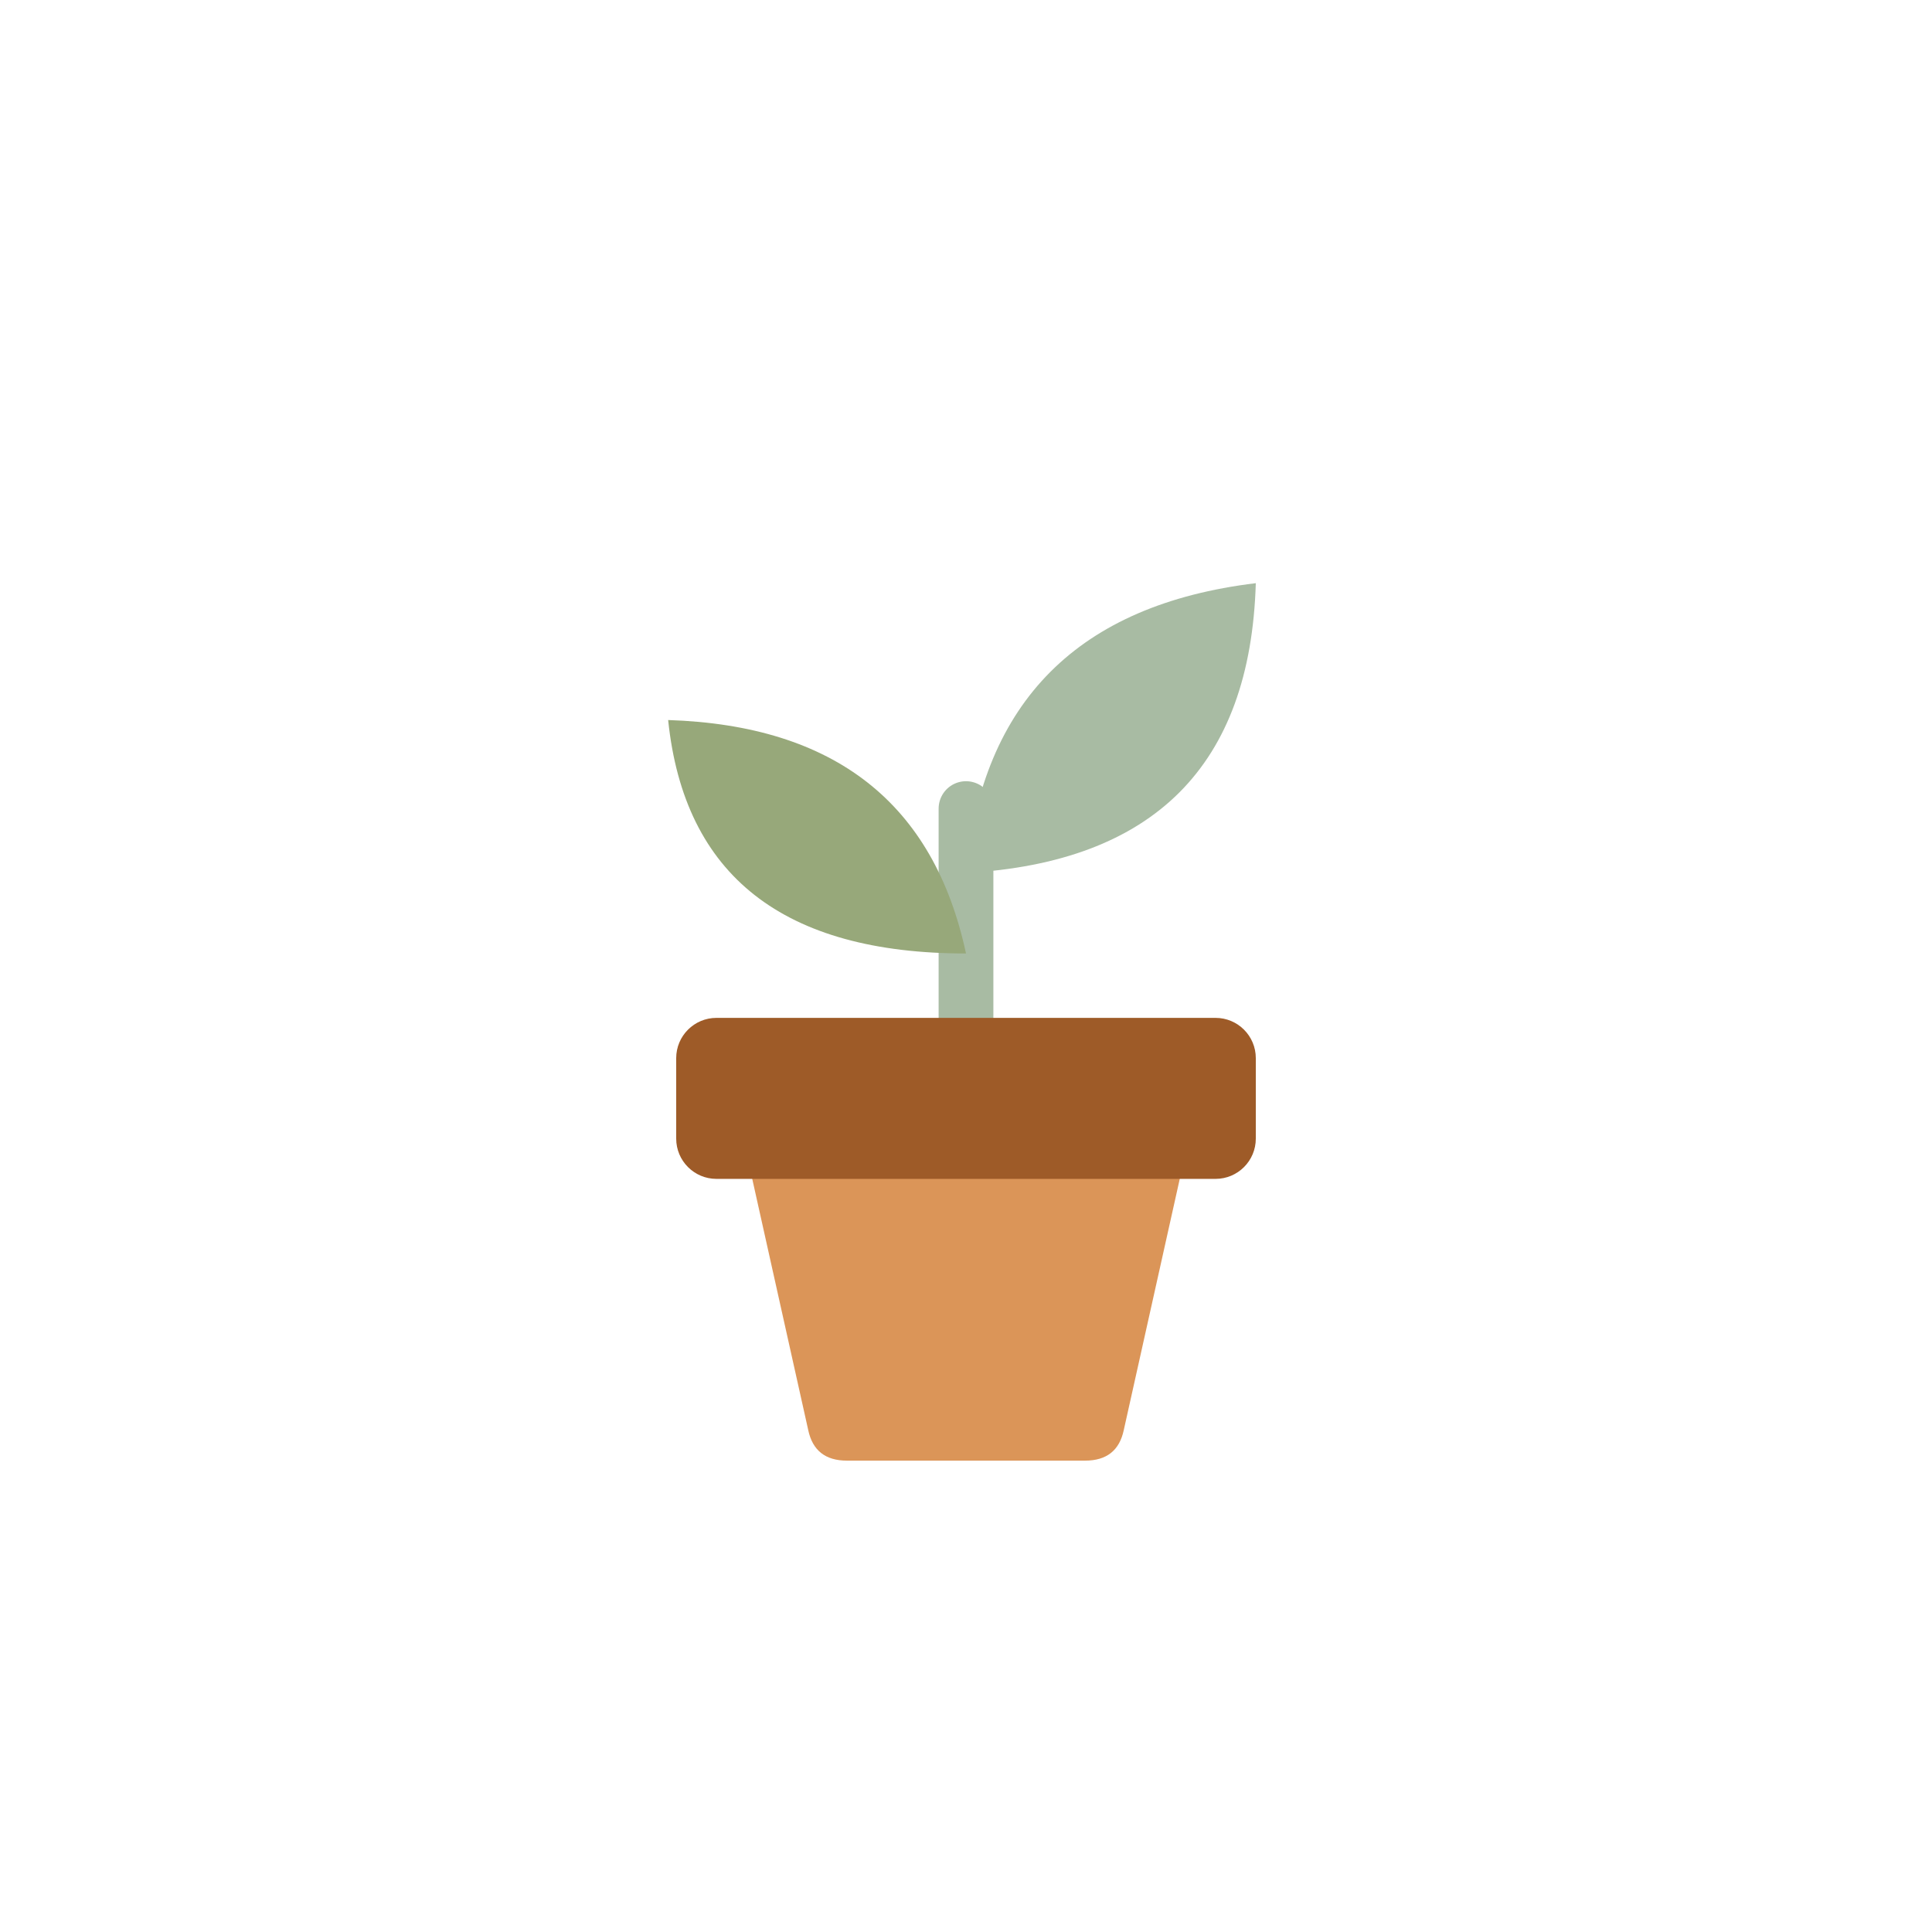
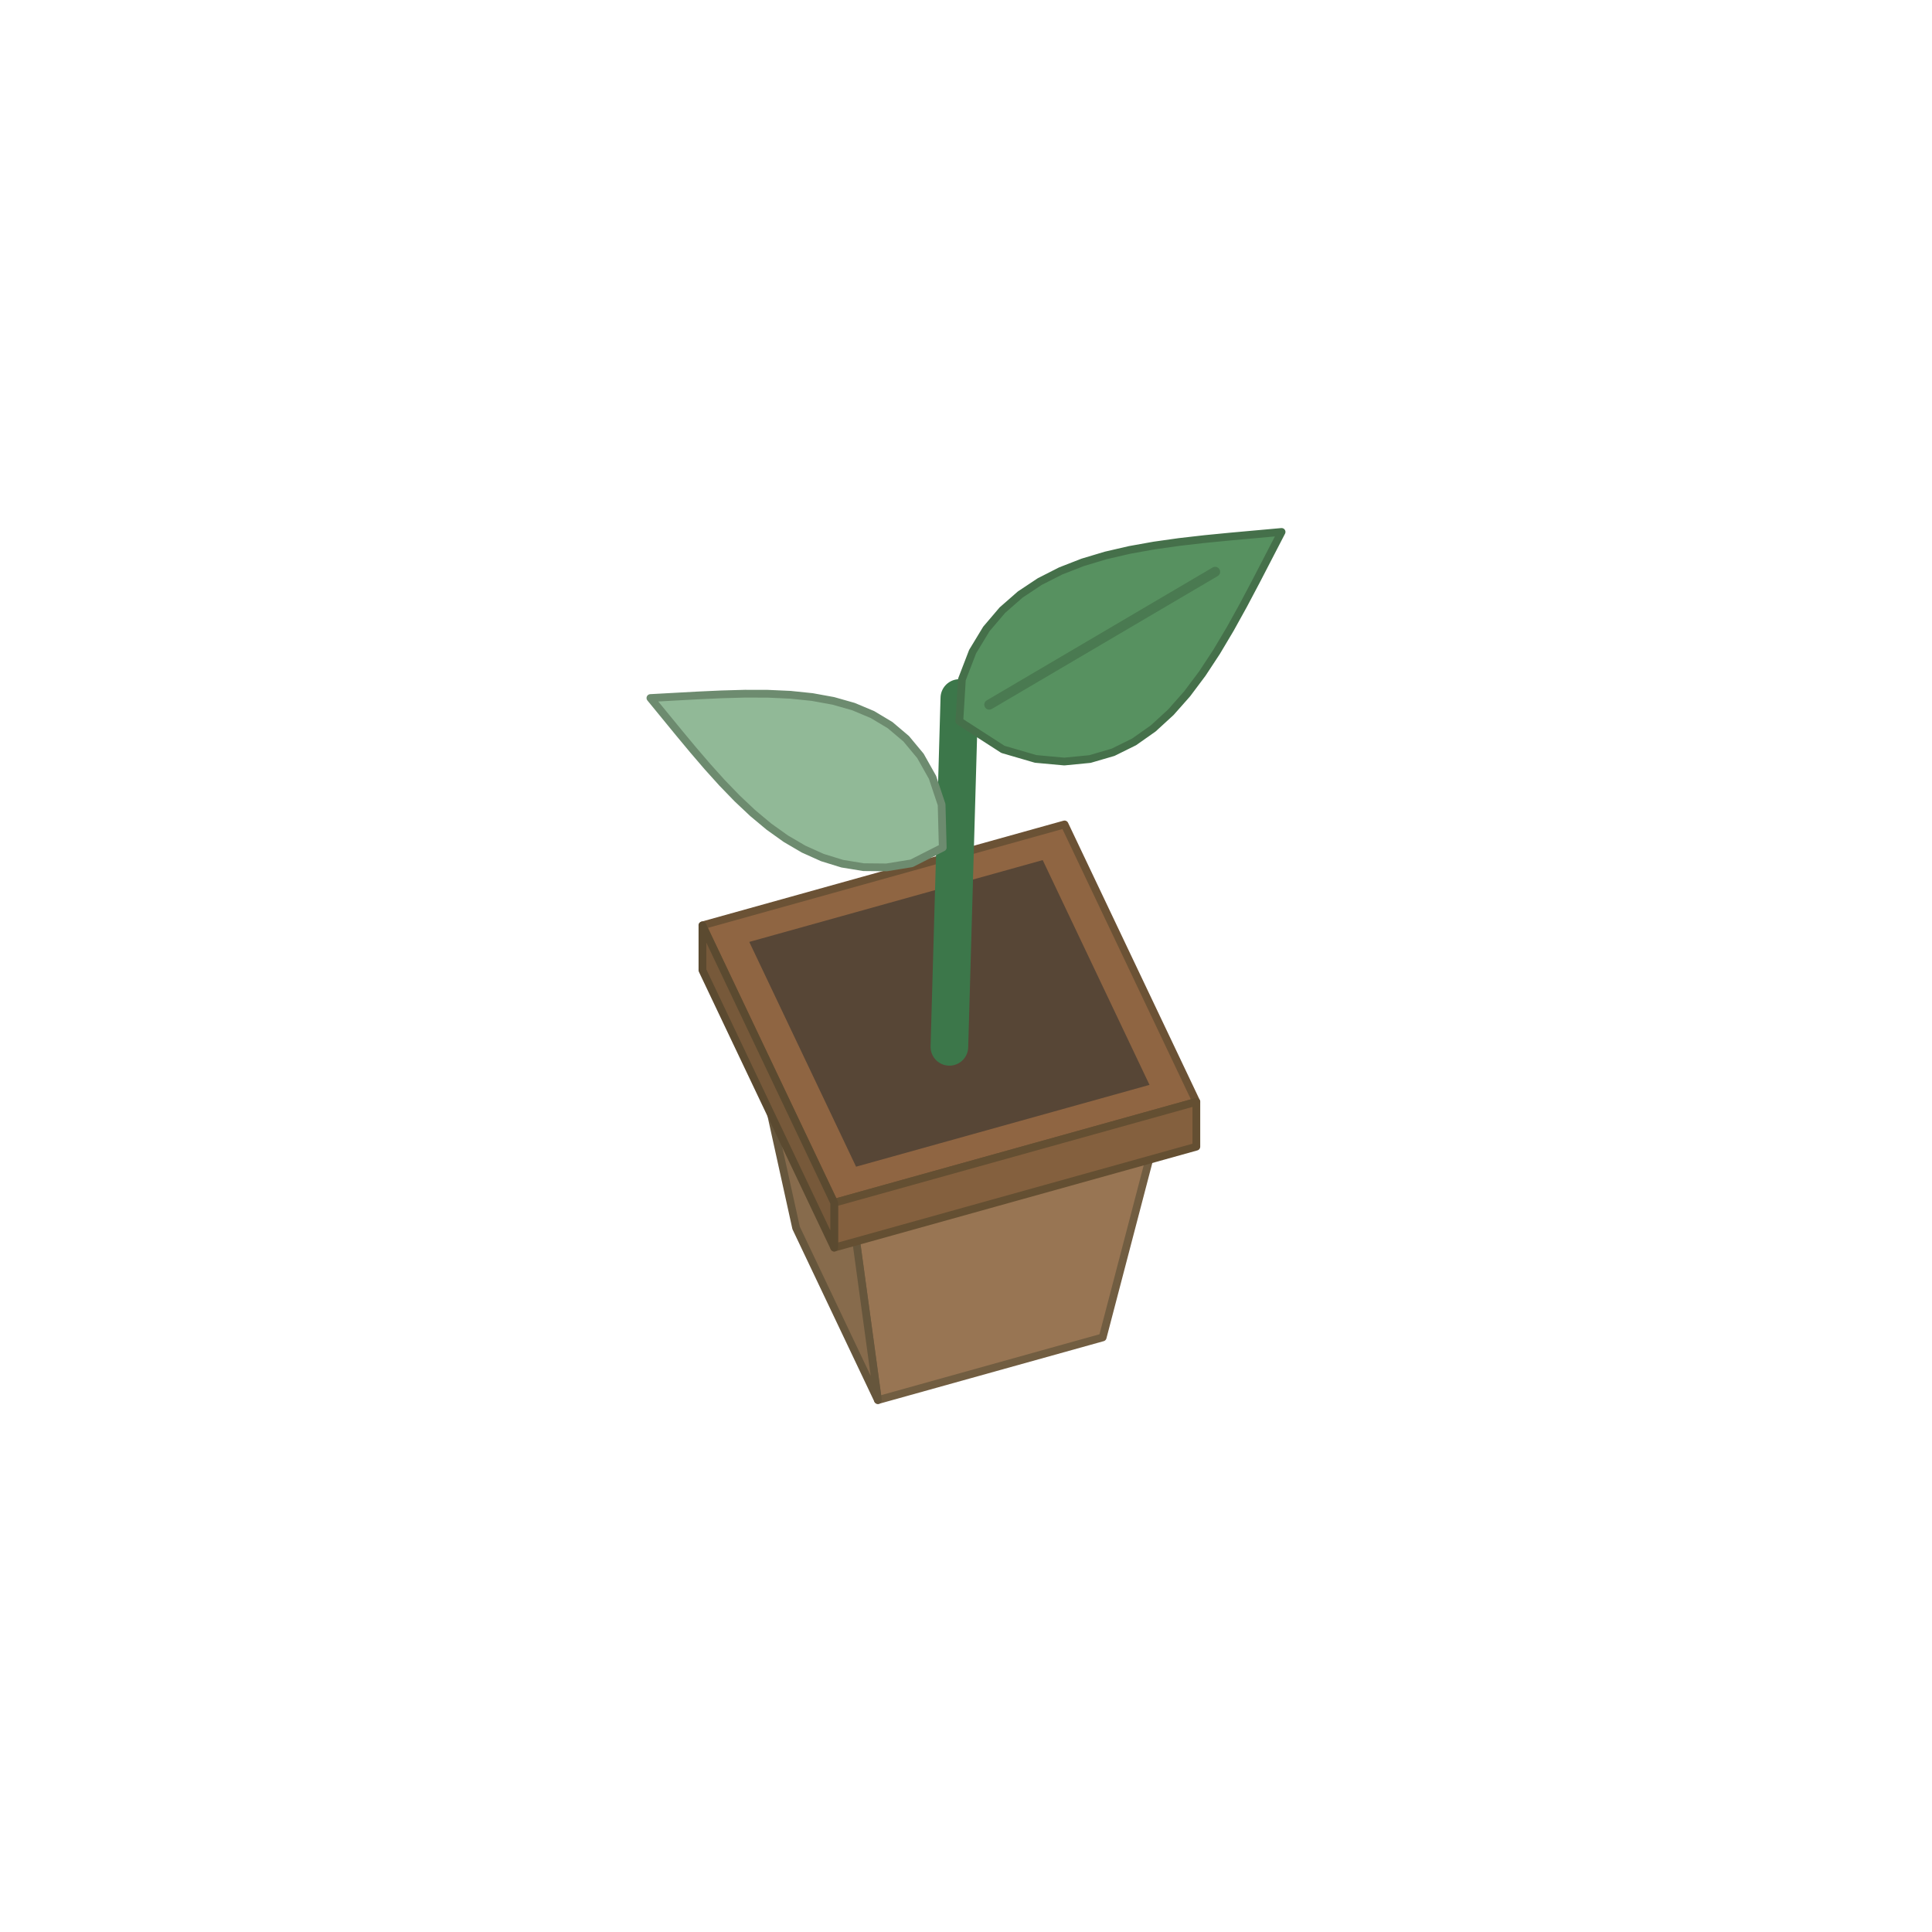
<svg xmlns="http://www.w3.org/2000/svg" viewBox="0 0 108 108" width="1024" height="1024">
-   <g transform="translate(54 56) scale(.9) translate(-54 -56)">
-     <path d="M54 59V44" stroke="#A8BBA3" stroke-width="3.4" stroke-linecap="round" fill="none" />
-     <path d="M54 48Q55.5 32 72 30Q71.5 47 54 48Z" fill="#A8BBA3" />
-     <path d="M54 53Q51 39 35.5 38.5Q37 53 54 53Z" fill="#97A87A" />
-     <path d="M40.5 66H67.5L63.8 82.6Q63.4 84.5 61.4 84.5H46.6Q44.6 84.5 44.2 82.6Z" fill="#DB9558" />
-     <rect x="36" y="57" width="36" height="10" rx="2.5" fill="#9E5B28" />
+   <g transform="translate(54 54) scale(0.619) translate(-1.5 28.597)">
+     <polygon points="13.842,4.945 -6.455,10.604 -8.606,-5.145 18.457,-12.691" fill="#987553" stroke="#715d41" stroke-width="0.7" stroke-linejoin="round" />
+     <polygon points="-6.455,10.604 -13.842,-4.945 -18.457,-25.877 -8.606,-5.145" fill="#876b4c" stroke="#66563c" stroke-width="0.7" stroke-linejoin="round" />
+     <polygon points="-18.457,-25.877 8.606,-33.422 18.457,-12.691 -8.606,-5.145" fill="#ab805c" stroke="#7e6447" stroke-width="0.7" stroke-linejoin="round" />
+     <polygon points="-22.302,-32.264 10.4,-41.382 22.302,-16.331 -10.4,-7.213" fill="#8f6542" stroke="#6b5235" stroke-width="0.7" stroke-linejoin="round" />
+     <polygon points="-10.4,-3.164 22.302,-12.281 22.302,-16.331 -10.4,-7.213" fill="#84603e" stroke="#644f32" stroke-width="0.7" stroke-linejoin="round" />
+     <polygon points="-22.302,-28.214 -10.4,-3.164 -10.4,-7.213 -22.302,-32.264" fill="#77593a" stroke="#5b4a30" stroke-width="0.7" stroke-linejoin="round" />
+     <polygon points="-18.072,-30.772 8.427,-38.161 18.072,-17.861 -8.427,-10.473" fill="#574636" />
+     <line x1="0" y1="-21.297" x2="0.9" y2="-52.797" stroke="#3c774a" stroke-width="3.4" stroke-linecap="round" />
+     <polygon points="-0.6,-39.297 -0.702,-43.169 -1.524,-45.631 -2.614,-47.57 -3.903,-49.121 -5.356,-50.35 -6.949,-51.304 -8.663,-52.023 -10.48,-52.539 -12.385,-52.886 -14.361,-53.091 -16.396,-53.183 -18.475,-53.188 -20.586,-53.129 -22.717,-53.031 -24.859,-52.914 -27,-52.797 -25.718,-51.233 -24.437,-49.669 -23.148,-48.119 -21.844,-46.598 -20.516,-45.125 -19.154,-43.718 -17.749,-42.395 -16.29,-41.178 -14.765,-40.089 -13.163,-39.152 -11.471,-38.391 -9.673,-37.836 -7.752,-37.522 -5.682,-37.501 -3.411,-37.87" fill="#91b997" stroke="#6d8b6f" stroke-width="0.7" stroke-linejoin="round" />
+     <polygon points="0.9,-50.697 4.839,-48.158 7.791,-47.298 10.377,-47.061 12.691,-47.287 14.78,-47.897 16.676,-48.834 18.407,-50.052 19.997,-51.51 21.467,-53.172 22.839,-55.002 24.131,-56.966 25.362,-59.035 26.549,-61.179 27.708,-63.37 28.854,-65.584 30,-67.797 27.677,-67.587 25.353,-67.377 23.04,-67.151 20.747,-66.888 18.488,-66.569 16.274,-66.172 14.12,-65.674 12.04,-65.05 10.049,-64.274 8.165,-63.317 6.404,-62.149 4.788,-60.736 3.34,-59.036 2.097,-56.987 1.129,-54.472" fill="#579160" stroke="#45704a" stroke-width="0.7" stroke-linejoin="round" />
+     <line x1="3.6" y1="-52.197" x2="24" y2="-64.197" stroke="#45704a" stroke-width="0.9" stroke-linecap="round" opacity="0.7" />
  </g>
</svg>
